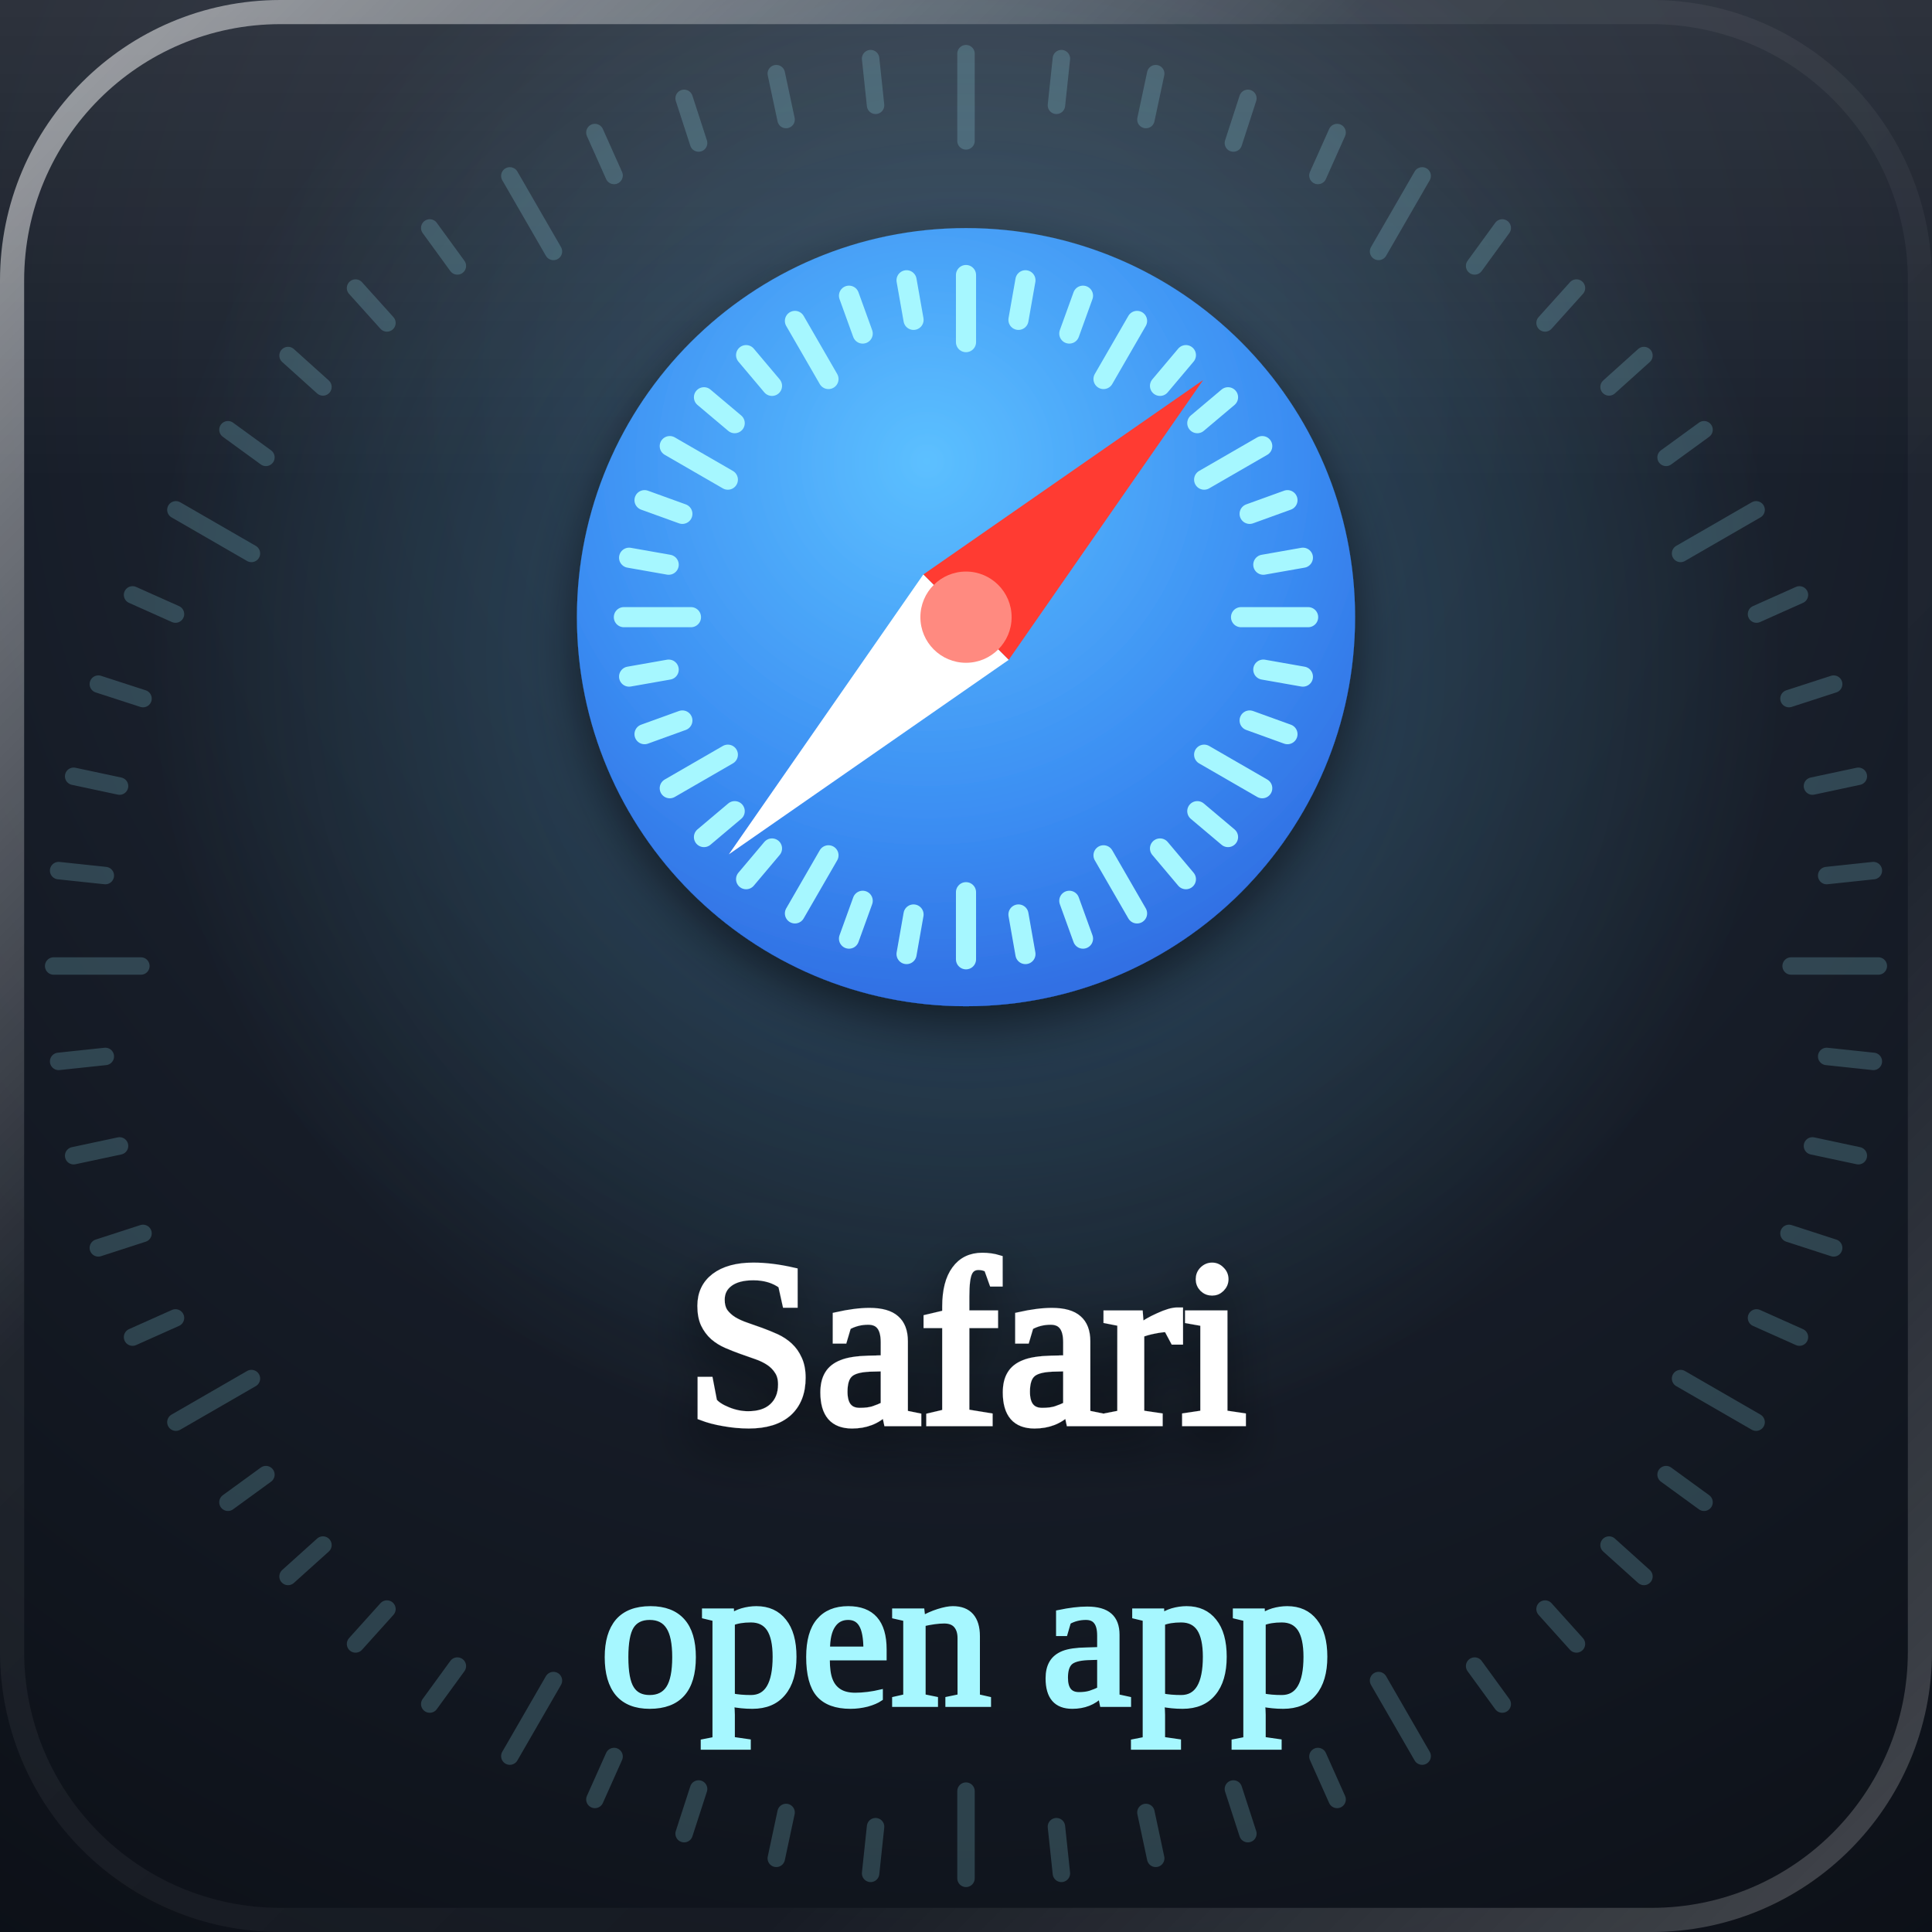
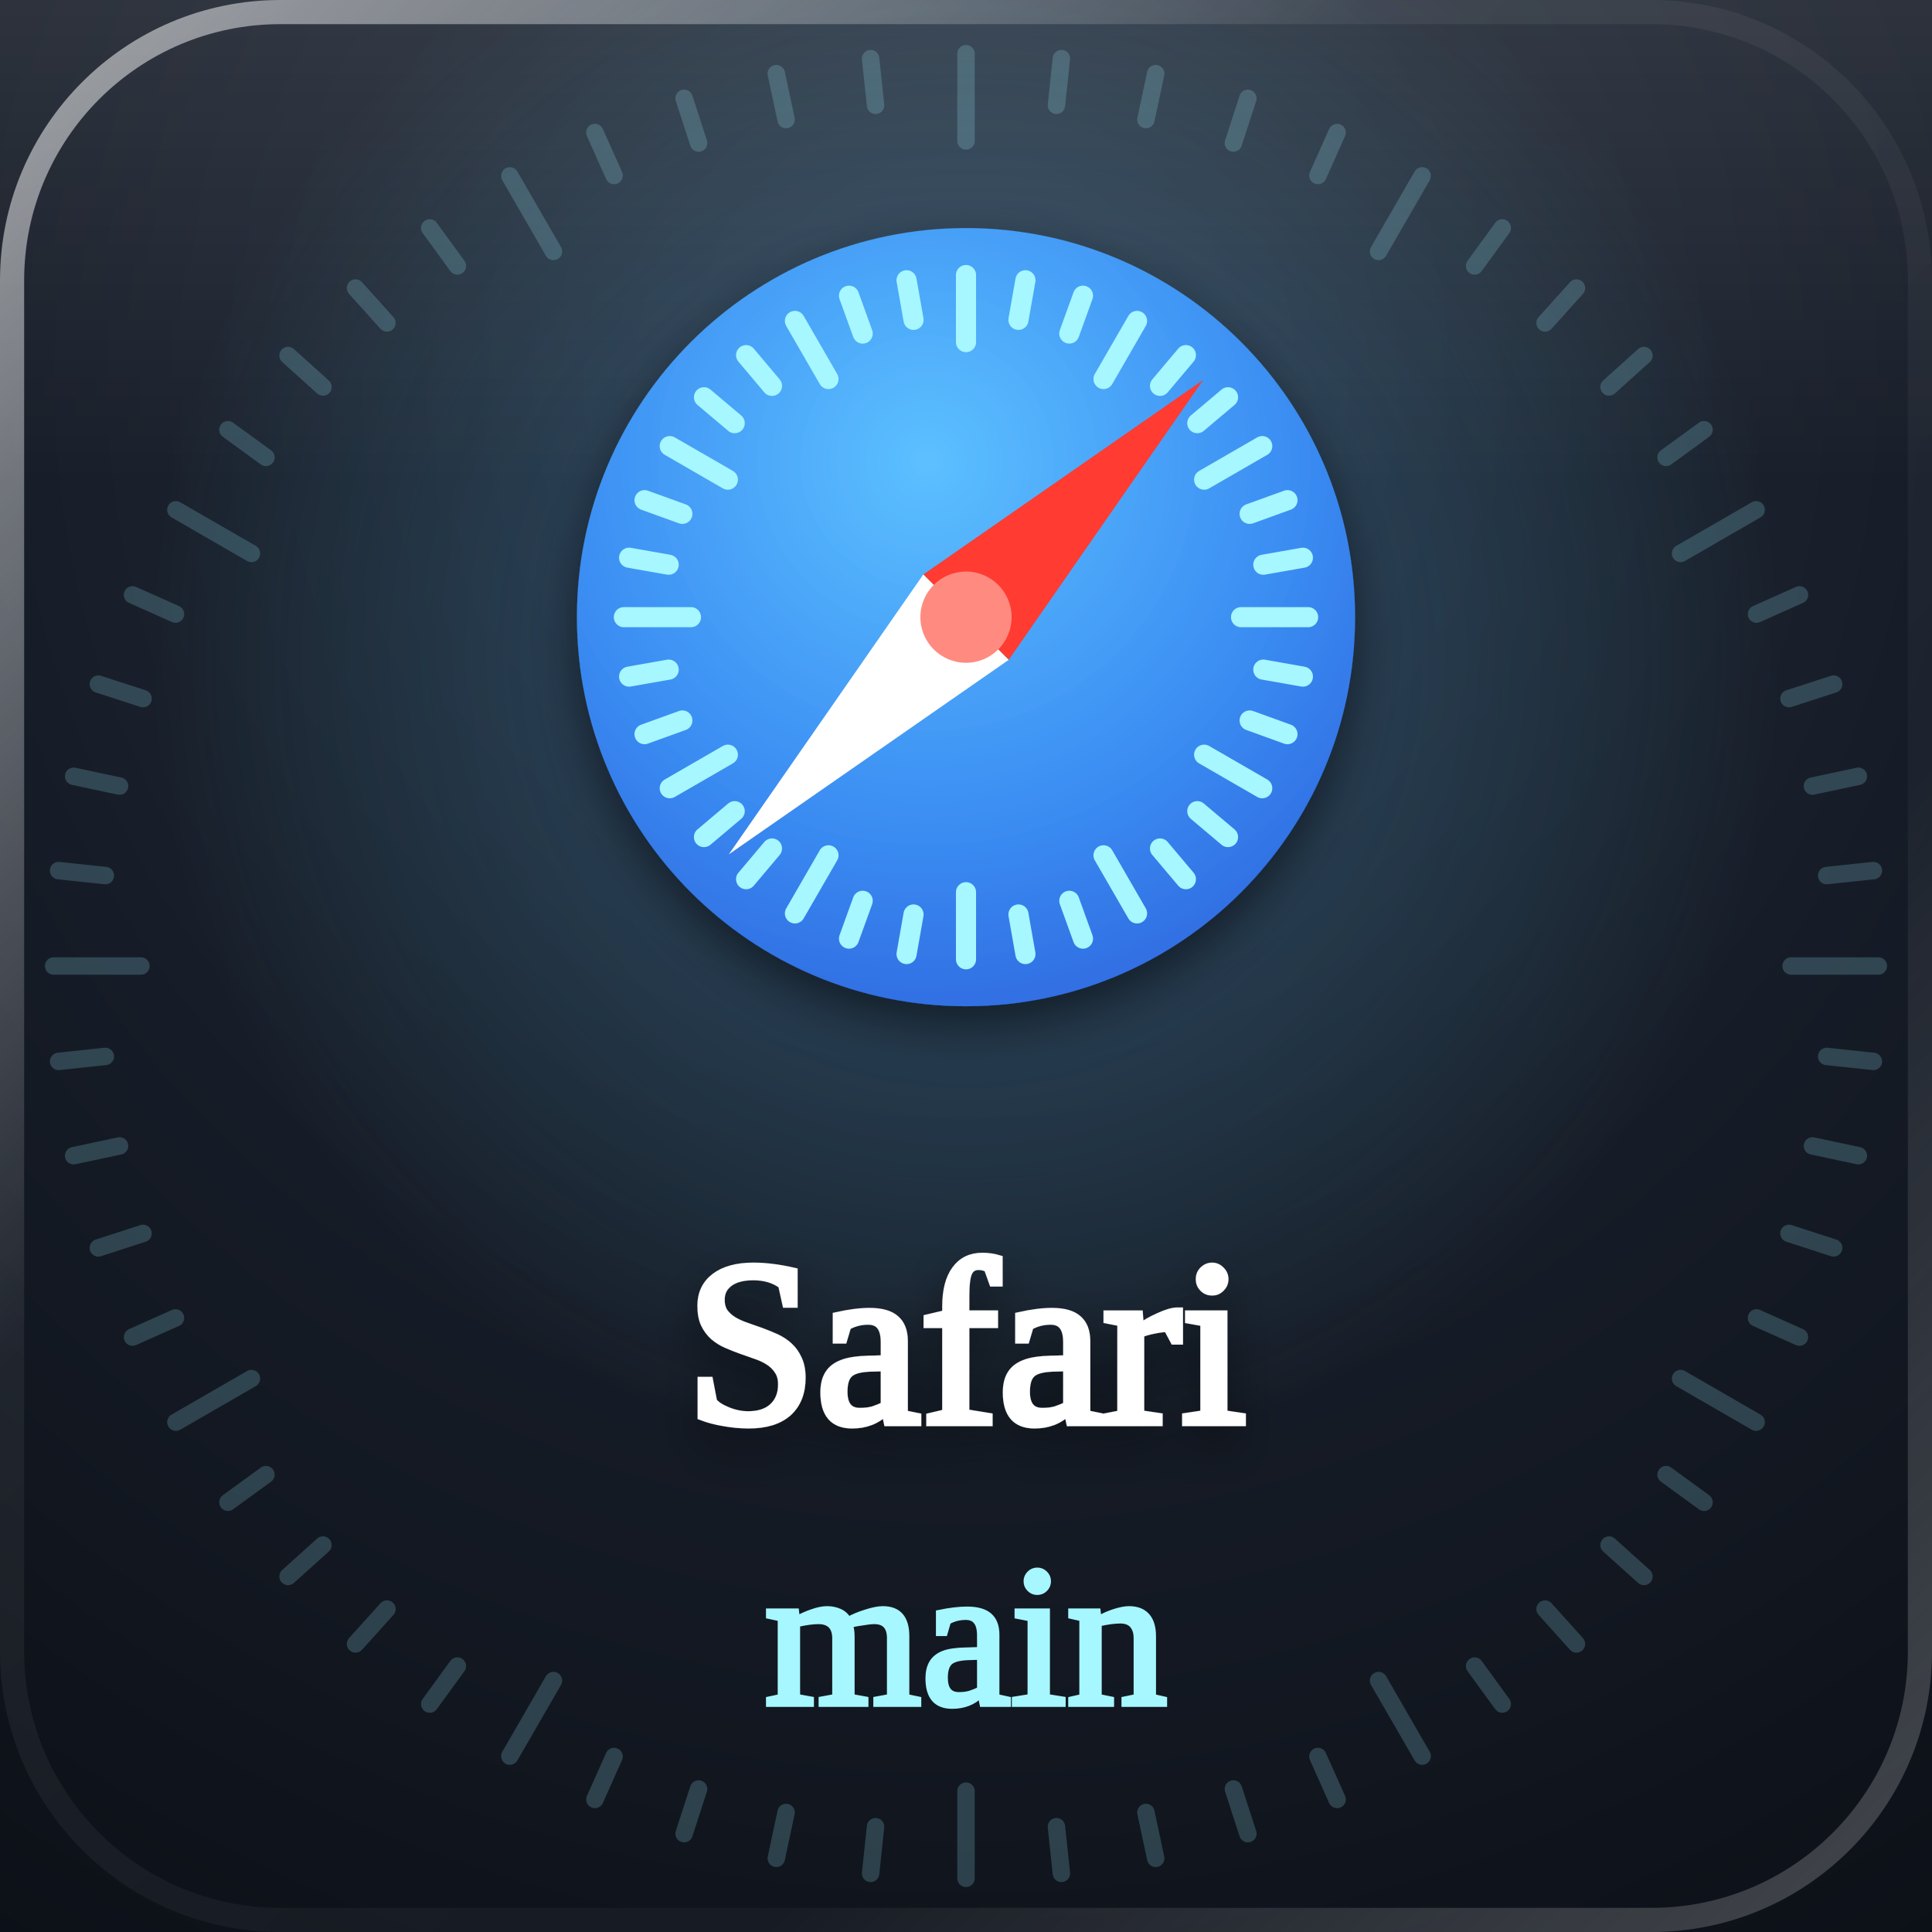
<svg xmlns="http://www.w3.org/2000/svg" width="144" height="144" viewBox="0 0 144 144">
  <defs>
    <radialGradient id="bg" cx="50%" cy="20%" r="95%">
      <stop offset="0" stop-color="#26303f" />
      <stop offset="0.55" stop-color="#161c27" />
      <stop offset="1" stop-color="#0c1017" />
    </radialGradient>
    <radialGradient id="wash" cx="50%" cy="34%" r="42%">
      <stop offset="0" stop-color="#4aa3ff" stop-opacity="0.28" />
      <stop offset="1" stop-color="#6fe7ff" stop-opacity="0" />
    </radialGradient>
    <radialGradient id="dial" cx="45%" cy="30%" r="80%">
      <stop offset="0" stop-color="#5cc0ff" />
      <stop offset="0.6" stop-color="#3a8cf2" />
      <stop offset="1" stop-color="#2d62dd" />
    </radialGradient>
    <linearGradient id="rim" x1="0" y1="0" x2="1" y2="1">
      <stop offset="0" stop-color="#fff" stop-opacity="0.55" />
      <stop offset="0.35" stop-color="#fff" stop-opacity="0.06" />
      <stop offset="0.7" stop-color="#fff" stop-opacity="0.03" />
      <stop offset="1" stop-color="#fff" stop-opacity="0.22" />
    </linearGradient>
    <linearGradient id="sheen" x1="0" y1="0" x2="0" y2="1">
      <stop offset="0" stop-color="#fff" stop-opacity="0.10" />
      <stop offset="0.45" stop-color="#fff" stop-opacity="0" />
    </linearGradient>
    <filter id="lift" x="-30%" y="-30%" width="160%" height="170%">
      <feDropShadow dx="0" dy="1.5" stdDeviation="1.8" flood-color="#000" flood-opacity="0.5" />
    </filter>
    <clipPath id="fr">
      <rect x="6" y="10" width="52" height="44" rx="7" />
    </clipPath>
  </defs>
  <rect width="144" height="144" fill="url(#bg)" />
  <rect width="144" height="144" fill="url(#wash)" />
  <line x1="133.50" y1="72.00" x2="140.00" y2="72.00" stroke="#9ff3ff" stroke-opacity="0.2" stroke-width="1.3" stroke-linecap="round" />
  <line x1="136.15" y1="78.74" x2="139.63" y2="79.11" stroke="#9ff3ff" stroke-opacity="0.2" stroke-width="1.3" stroke-linecap="round" />
  <line x1="135.09" y1="85.41" x2="138.51" y2="86.14" stroke="#9ff3ff" stroke-opacity="0.2" stroke-width="1.3" stroke-linecap="round" />
  <line x1="133.34" y1="91.93" x2="136.67" y2="93.01" stroke="#9ff3ff" stroke-opacity="0.2" stroke-width="1.3" stroke-linecap="round" />
  <line x1="130.92" y1="98.23" x2="134.12" y2="99.66" stroke="#9ff3ff" stroke-opacity="0.2" stroke-width="1.3" stroke-linecap="round" />
  <line x1="125.26" y1="102.75" x2="130.89" y2="106.00" stroke="#9ff3ff" stroke-opacity="0.2" stroke-width="1.3" stroke-linecap="round" />
  <line x1="124.18" y1="109.91" x2="127.01" y2="111.97" stroke="#9ff3ff" stroke-opacity="0.2" stroke-width="1.3" stroke-linecap="round" />
  <line x1="119.93" y1="115.16" x2="122.53" y2="117.50" stroke="#9ff3ff" stroke-opacity="0.2" stroke-width="1.3" stroke-linecap="round" />
  <line x1="115.16" y1="119.93" x2="117.50" y2="122.53" stroke="#9ff3ff" stroke-opacity="0.2" stroke-width="1.3" stroke-linecap="round" />
  <line x1="109.91" y1="124.18" x2="111.97" y2="127.01" stroke="#9ff3ff" stroke-opacity="0.2" stroke-width="1.3" stroke-linecap="round" />
  <line x1="102.75" y1="125.26" x2="106.00" y2="130.89" stroke="#9ff3ff" stroke-opacity="0.2" stroke-width="1.3" stroke-linecap="round" />
  <line x1="98.23" y1="130.92" x2="99.66" y2="134.12" stroke="#9ff3ff" stroke-opacity="0.2" stroke-width="1.3" stroke-linecap="round" />
  <line x1="91.93" y1="133.34" x2="93.01" y2="136.67" stroke="#9ff3ff" stroke-opacity="0.2" stroke-width="1.3" stroke-linecap="round" />
  <line x1="85.41" y1="135.09" x2="86.14" y2="138.51" stroke="#9ff3ff" stroke-opacity="0.2" stroke-width="1.3" stroke-linecap="round" />
  <line x1="78.74" y1="136.15" x2="79.11" y2="139.63" stroke="#9ff3ff" stroke-opacity="0.2" stroke-width="1.3" stroke-linecap="round" />
  <line x1="72.00" y1="133.50" x2="72.00" y2="140.00" stroke="#9ff3ff" stroke-opacity="0.2" stroke-width="1.3" stroke-linecap="round" />
  <line x1="65.26" y1="136.15" x2="64.89" y2="139.63" stroke="#9ff3ff" stroke-opacity="0.2" stroke-width="1.3" stroke-linecap="round" />
  <line x1="58.59" y1="135.09" x2="57.86" y2="138.51" stroke="#9ff3ff" stroke-opacity="0.2" stroke-width="1.3" stroke-linecap="round" />
  <line x1="52.07" y1="133.34" x2="50.99" y2="136.67" stroke="#9ff3ff" stroke-opacity="0.2" stroke-width="1.3" stroke-linecap="round" />
  <line x1="45.77" y1="130.92" x2="44.34" y2="134.12" stroke="#9ff3ff" stroke-opacity="0.2" stroke-width="1.3" stroke-linecap="round" />
  <line x1="41.25" y1="125.26" x2="38.00" y2="130.89" stroke="#9ff3ff" stroke-opacity="0.2" stroke-width="1.3" stroke-linecap="round" />
  <line x1="34.09" y1="124.18" x2="32.03" y2="127.01" stroke="#9ff3ff" stroke-opacity="0.2" stroke-width="1.3" stroke-linecap="round" />
  <line x1="28.84" y1="119.93" x2="26.50" y2="122.53" stroke="#9ff3ff" stroke-opacity="0.2" stroke-width="1.3" stroke-linecap="round" />
  <line x1="24.07" y1="115.16" x2="21.47" y2="117.50" stroke="#9ff3ff" stroke-opacity="0.2" stroke-width="1.3" stroke-linecap="round" />
  <line x1="19.82" y1="109.91" x2="16.99" y2="111.97" stroke="#9ff3ff" stroke-opacity="0.2" stroke-width="1.3" stroke-linecap="round" />
  <line x1="18.74" y1="102.75" x2="13.11" y2="106.00" stroke="#9ff3ff" stroke-opacity="0.2" stroke-width="1.3" stroke-linecap="round" />
  <line x1="13.08" y1="98.23" x2="9.88" y2="99.66" stroke="#9ff3ff" stroke-opacity="0.2" stroke-width="1.3" stroke-linecap="round" />
  <line x1="10.66" y1="91.93" x2="7.33" y2="93.01" stroke="#9ff3ff" stroke-opacity="0.2" stroke-width="1.3" stroke-linecap="round" />
  <line x1="8.91" y1="85.41" x2="5.49" y2="86.14" stroke="#9ff3ff" stroke-opacity="0.2" stroke-width="1.3" stroke-linecap="round" />
  <line x1="7.85" y1="78.74" x2="4.37" y2="79.11" stroke="#9ff3ff" stroke-opacity="0.2" stroke-width="1.3" stroke-linecap="round" />
  <line x1="10.50" y1="72.00" x2="4.00" y2="72.00" stroke="#9ff3ff" stroke-opacity="0.2" stroke-width="1.3" stroke-linecap="round" />
  <line x1="7.85" y1="65.26" x2="4.37" y2="64.89" stroke="#9ff3ff" stroke-opacity="0.2" stroke-width="1.3" stroke-linecap="round" />
  <line x1="8.91" y1="58.59" x2="5.49" y2="57.86" stroke="#9ff3ff" stroke-opacity="0.2" stroke-width="1.3" stroke-linecap="round" />
  <line x1="10.66" y1="52.07" x2="7.33" y2="50.99" stroke="#9ff3ff" stroke-opacity="0.2" stroke-width="1.3" stroke-linecap="round" />
  <line x1="13.08" y1="45.77" x2="9.88" y2="44.34" stroke="#9ff3ff" stroke-opacity="0.2" stroke-width="1.3" stroke-linecap="round" />
  <line x1="18.74" y1="41.25" x2="13.11" y2="38.00" stroke="#9ff3ff" stroke-opacity="0.2" stroke-width="1.3" stroke-linecap="round" />
  <line x1="19.82" y1="34.09" x2="16.99" y2="32.03" stroke="#9ff3ff" stroke-opacity="0.2" stroke-width="1.3" stroke-linecap="round" />
  <line x1="24.07" y1="28.84" x2="21.47" y2="26.50" stroke="#9ff3ff" stroke-opacity="0.2" stroke-width="1.3" stroke-linecap="round" />
  <line x1="28.84" y1="24.07" x2="26.50" y2="21.47" stroke="#9ff3ff" stroke-opacity="0.2" stroke-width="1.3" stroke-linecap="round" />
  <line x1="34.09" y1="19.82" x2="32.03" y2="16.99" stroke="#9ff3ff" stroke-opacity="0.2" stroke-width="1.3" stroke-linecap="round" />
  <line x1="41.25" y1="18.74" x2="38.00" y2="13.11" stroke="#9ff3ff" stroke-opacity="0.2" stroke-width="1.3" stroke-linecap="round" />
  <line x1="45.77" y1="13.08" x2="44.34" y2="9.88" stroke="#9ff3ff" stroke-opacity="0.2" stroke-width="1.3" stroke-linecap="round" />
  <line x1="52.07" y1="10.66" x2="50.99" y2="7.33" stroke="#9ff3ff" stroke-opacity="0.2" stroke-width="1.3" stroke-linecap="round" />
  <line x1="58.59" y1="8.91" x2="57.86" y2="5.49" stroke="#9ff3ff" stroke-opacity="0.2" stroke-width="1.3" stroke-linecap="round" />
  <line x1="65.26" y1="7.85" x2="64.89" y2="4.37" stroke="#9ff3ff" stroke-opacity="0.2" stroke-width="1.3" stroke-linecap="round" />
  <line x1="72.00" y1="10.50" x2="72.00" y2="4.00" stroke="#9ff3ff" stroke-opacity="0.2" stroke-width="1.3" stroke-linecap="round" />
  <line x1="78.74" y1="7.85" x2="79.11" y2="4.37" stroke="#9ff3ff" stroke-opacity="0.2" stroke-width="1.3" stroke-linecap="round" />
  <line x1="85.41" y1="8.91" x2="86.14" y2="5.49" stroke="#9ff3ff" stroke-opacity="0.2" stroke-width="1.3" stroke-linecap="round" />
  <line x1="91.93" y1="10.66" x2="93.01" y2="7.33" stroke="#9ff3ff" stroke-opacity="0.2" stroke-width="1.3" stroke-linecap="round" />
  <line x1="98.23" y1="13.08" x2="99.66" y2="9.88" stroke="#9ff3ff" stroke-opacity="0.2" stroke-width="1.3" stroke-linecap="round" />
  <line x1="102.75" y1="18.74" x2="106.00" y2="13.11" stroke="#9ff3ff" stroke-opacity="0.2" stroke-width="1.3" stroke-linecap="round" />
  <line x1="109.91" y1="19.82" x2="111.97" y2="16.99" stroke="#9ff3ff" stroke-opacity="0.2" stroke-width="1.3" stroke-linecap="round" />
  <line x1="115.16" y1="24.07" x2="117.50" y2="21.47" stroke="#9ff3ff" stroke-opacity="0.2" stroke-width="1.3" stroke-linecap="round" />
  <line x1="119.93" y1="28.84" x2="122.53" y2="26.50" stroke="#9ff3ff" stroke-opacity="0.2" stroke-width="1.3" stroke-linecap="round" />
  <line x1="124.18" y1="34.09" x2="127.01" y2="32.03" stroke="#9ff3ff" stroke-opacity="0.2" stroke-width="1.3" stroke-linecap="round" />
  <line x1="125.26" y1="41.25" x2="130.89" y2="38.00" stroke="#9ff3ff" stroke-opacity="0.2" stroke-width="1.3" stroke-linecap="round" />
  <line x1="130.92" y1="45.77" x2="134.12" y2="44.34" stroke="#9ff3ff" stroke-opacity="0.2" stroke-width="1.3" stroke-linecap="round" />
  <line x1="133.34" y1="52.07" x2="136.67" y2="50.99" stroke="#9ff3ff" stroke-opacity="0.2" stroke-width="1.3" stroke-linecap="round" />
  <line x1="135.09" y1="58.59" x2="138.51" y2="57.86" stroke="#9ff3ff" stroke-opacity="0.2" stroke-width="1.3" stroke-linecap="round" />
  <line x1="136.15" y1="65.26" x2="139.63" y2="64.89" stroke="#9ff3ff" stroke-opacity="0.2" stroke-width="1.3" stroke-linecap="round" />
  <rect width="144" height="80" fill="url(#sheen)" />
  <g transform="translate(40 14)" filter="url(#lift)">
    <circle cx="32" cy="32" r="29" fill="url(#dial)" />
    <line x1="52.50" y1="32.00" x2="57.50" y2="32.00" stroke="#a6f7ff" stroke-width="1.5" stroke-linecap="round" />
    <line x1="54.16" y1="35.91" x2="57.11" y2="36.43" stroke="#a6f7ff" stroke-width="1.5" stroke-linecap="round" />
    <line x1="53.14" y1="39.70" x2="55.96" y2="40.72" stroke="#a6f7ff" stroke-width="1.5" stroke-linecap="round" />
    <line x1="49.75" y1="42.25" x2="54.08" y2="44.75" stroke="#a6f7ff" stroke-width="1.5" stroke-linecap="round" />
    <line x1="49.24" y1="46.46" x2="51.53" y2="48.39" stroke="#a6f7ff" stroke-width="1.5" stroke-linecap="round" />
    <line x1="46.46" y1="49.24" x2="48.39" y2="51.53" stroke="#a6f7ff" stroke-width="1.5" stroke-linecap="round" />
    <line x1="42.25" y1="49.75" x2="44.75" y2="54.08" stroke="#a6f7ff" stroke-width="1.5" stroke-linecap="round" />
    <line x1="39.70" y1="53.14" x2="40.72" y2="55.96" stroke="#a6f7ff" stroke-width="1.5" stroke-linecap="round" />
    <line x1="35.91" y1="54.16" x2="36.43" y2="57.11" stroke="#a6f7ff" stroke-width="1.5" stroke-linecap="round" />
    <line x1="32.00" y1="52.50" x2="32.00" y2="57.50" stroke="#a6f7ff" stroke-width="1.5" stroke-linecap="round" />
    <line x1="28.09" y1="54.16" x2="27.57" y2="57.11" stroke="#a6f7ff" stroke-width="1.5" stroke-linecap="round" />
    <line x1="24.30" y1="53.14" x2="23.28" y2="55.96" stroke="#a6f7ff" stroke-width="1.5" stroke-linecap="round" />
    <line x1="21.75" y1="49.75" x2="19.25" y2="54.08" stroke="#a6f7ff" stroke-width="1.5" stroke-linecap="round" />
    <line x1="17.54" y1="49.24" x2="15.61" y2="51.53" stroke="#a6f7ff" stroke-width="1.5" stroke-linecap="round" />
    <line x1="14.76" y1="46.46" x2="12.47" y2="48.39" stroke="#a6f7ff" stroke-width="1.5" stroke-linecap="round" />
    <line x1="14.25" y1="42.25" x2="9.92" y2="44.75" stroke="#a6f7ff" stroke-width="1.5" stroke-linecap="round" />
    <line x1="10.86" y1="39.70" x2="8.04" y2="40.72" stroke="#a6f7ff" stroke-width="1.5" stroke-linecap="round" />
    <line x1="9.84" y1="35.91" x2="6.89" y2="36.43" stroke="#a6f7ff" stroke-width="1.5" stroke-linecap="round" />
    <line x1="11.50" y1="32.00" x2="6.50" y2="32.00" stroke="#a6f7ff" stroke-width="1.5" stroke-linecap="round" />
    <line x1="9.84" y1="28.09" x2="6.89" y2="27.57" stroke="#a6f7ff" stroke-width="1.5" stroke-linecap="round" />
    <line x1="10.86" y1="24.30" x2="8.04" y2="23.28" stroke="#a6f7ff" stroke-width="1.5" stroke-linecap="round" />
    <line x1="14.25" y1="21.75" x2="9.92" y2="19.25" stroke="#a6f7ff" stroke-width="1.5" stroke-linecap="round" />
    <line x1="14.76" y1="17.54" x2="12.47" y2="15.61" stroke="#a6f7ff" stroke-width="1.5" stroke-linecap="round" />
    <line x1="17.54" y1="14.76" x2="15.61" y2="12.47" stroke="#a6f7ff" stroke-width="1.5" stroke-linecap="round" />
    <line x1="21.75" y1="14.25" x2="19.25" y2="9.92" stroke="#a6f7ff" stroke-width="1.5" stroke-linecap="round" />
    <line x1="24.30" y1="10.86" x2="23.28" y2="8.04" stroke="#a6f7ff" stroke-width="1.5" stroke-linecap="round" />
    <line x1="28.09" y1="9.84" x2="27.57" y2="6.89" stroke="#a6f7ff" stroke-width="1.5" stroke-linecap="round" />
    <line x1="32.00" y1="11.50" x2="32.00" y2="6.50" stroke="#a6f7ff" stroke-width="1.5" stroke-linecap="round" />
    <line x1="35.91" y1="9.84" x2="36.43" y2="6.89" stroke="#a6f7ff" stroke-width="1.5" stroke-linecap="round" />
    <line x1="39.70" y1="10.86" x2="40.72" y2="8.04" stroke="#a6f7ff" stroke-width="1.5" stroke-linecap="round" />
    <line x1="42.25" y1="14.25" x2="44.75" y2="9.92" stroke="#a6f7ff" stroke-width="1.5" stroke-linecap="round" />
    <line x1="46.46" y1="14.76" x2="48.39" y2="12.47" stroke="#a6f7ff" stroke-width="1.5" stroke-linecap="round" />
    <line x1="49.24" y1="17.54" x2="51.53" y2="15.61" stroke="#a6f7ff" stroke-width="1.5" stroke-linecap="round" />
    <line x1="49.75" y1="21.75" x2="54.08" y2="19.25" stroke="#a6f7ff" stroke-width="1.5" stroke-linecap="round" />
    <line x1="53.14" y1="24.30" x2="55.96" y2="23.28" stroke="#a6f7ff" stroke-width="1.5" stroke-linecap="round" />
    <line x1="54.16" y1="28.09" x2="57.11" y2="27.57" stroke="#a6f7ff" stroke-width="1.5" stroke-linecap="round" />
    <g transform="rotate(45 32 32)">
      <polygon points="32,7 36.5,32 27.5,32" fill="#ff3b30" />
      <polygon points="27.5,32 36.5,32 32,57" fill="#ffffff" />
    </g>
    <circle cx="32" cy="32" r="3.4" fill="#ff8a80" />
  </g>
  <text x="72" y="106" font-family=".SF NS Rounded" font-size="17.5" fill="#ffffff" stroke="#ffffff" stroke-width="0.6" text-anchor="middle" filter="url(#lift)">Safari</text>
-   <text x="72" y="127" font-family=".SF NS Mono" font-size="15" fill="#a6f7ff" stroke="#a6f7ff" stroke-width="0.45" text-anchor="middle">open app</text>
+   <text x="72" y="127" font-family=".SF NS Mono" font-size="15" fill="#a6f7ff" stroke="#a6f7ff" stroke-width="0.45" text-anchor="middle">main</text>
  <rect x="0.9" y="0.9" width="142.2" height="142.2" rx="20" fill="none" stroke="url(#rim)" stroke-width="1.8" />
</svg>
